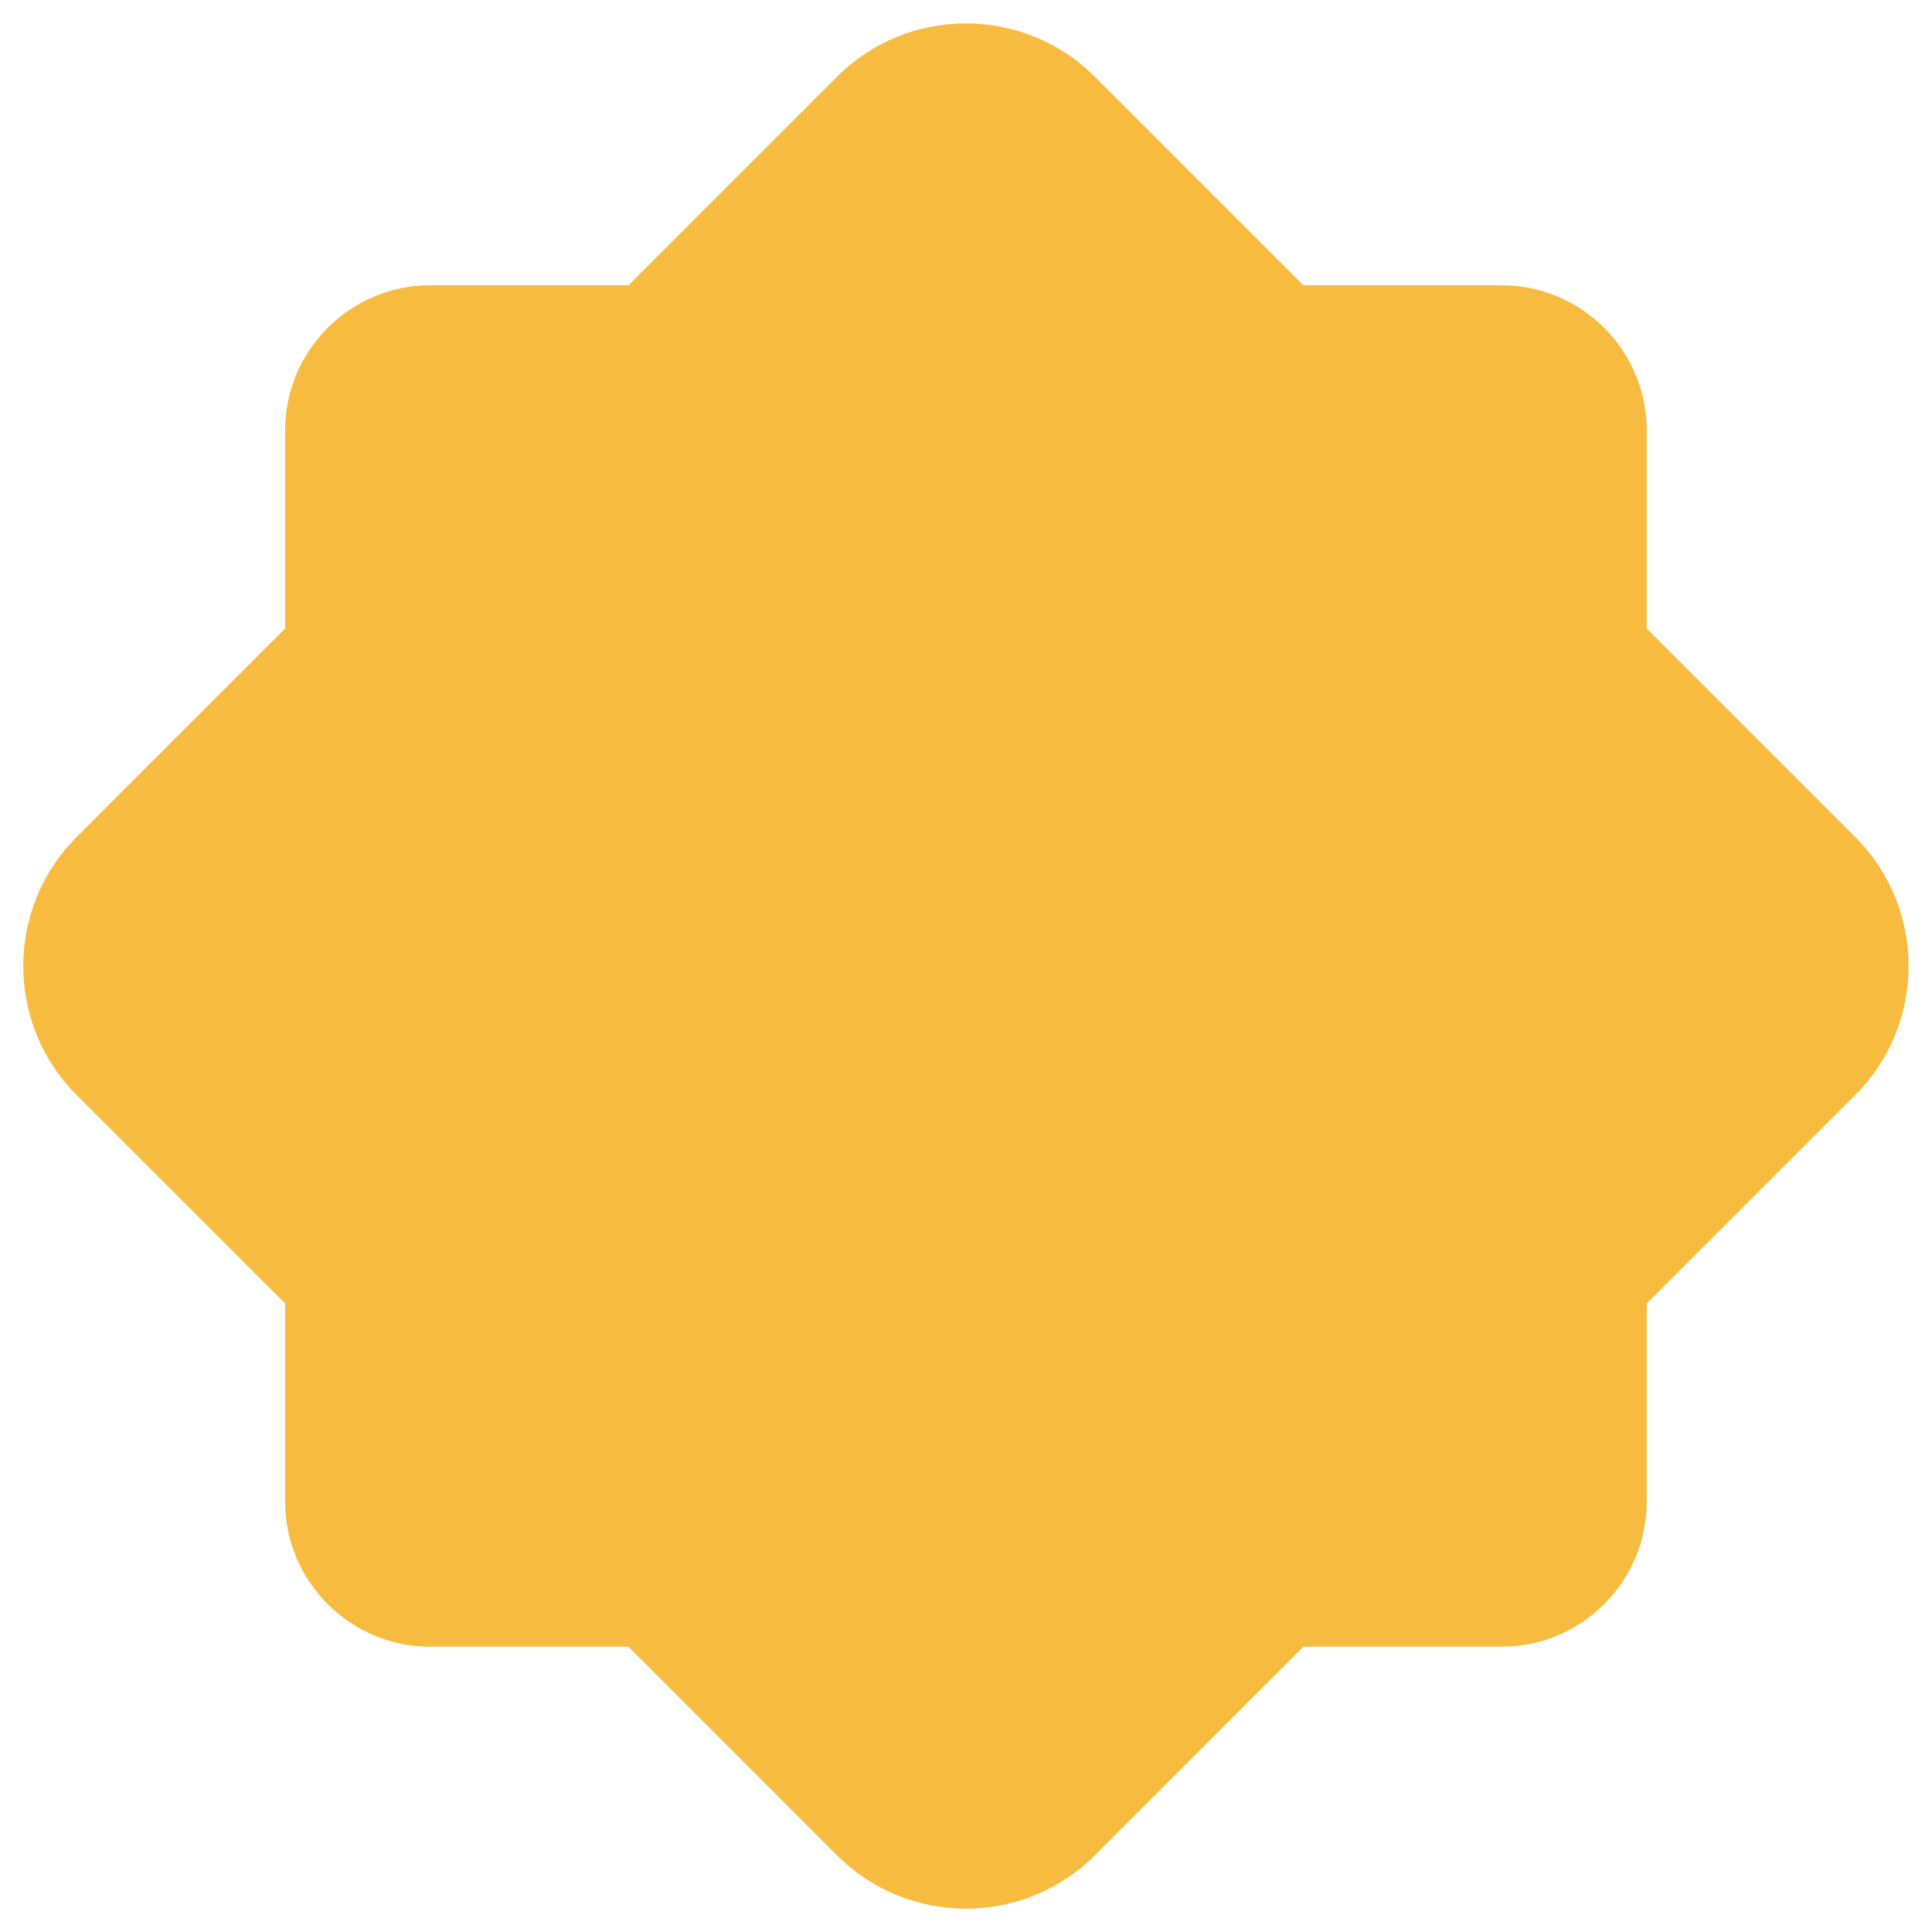
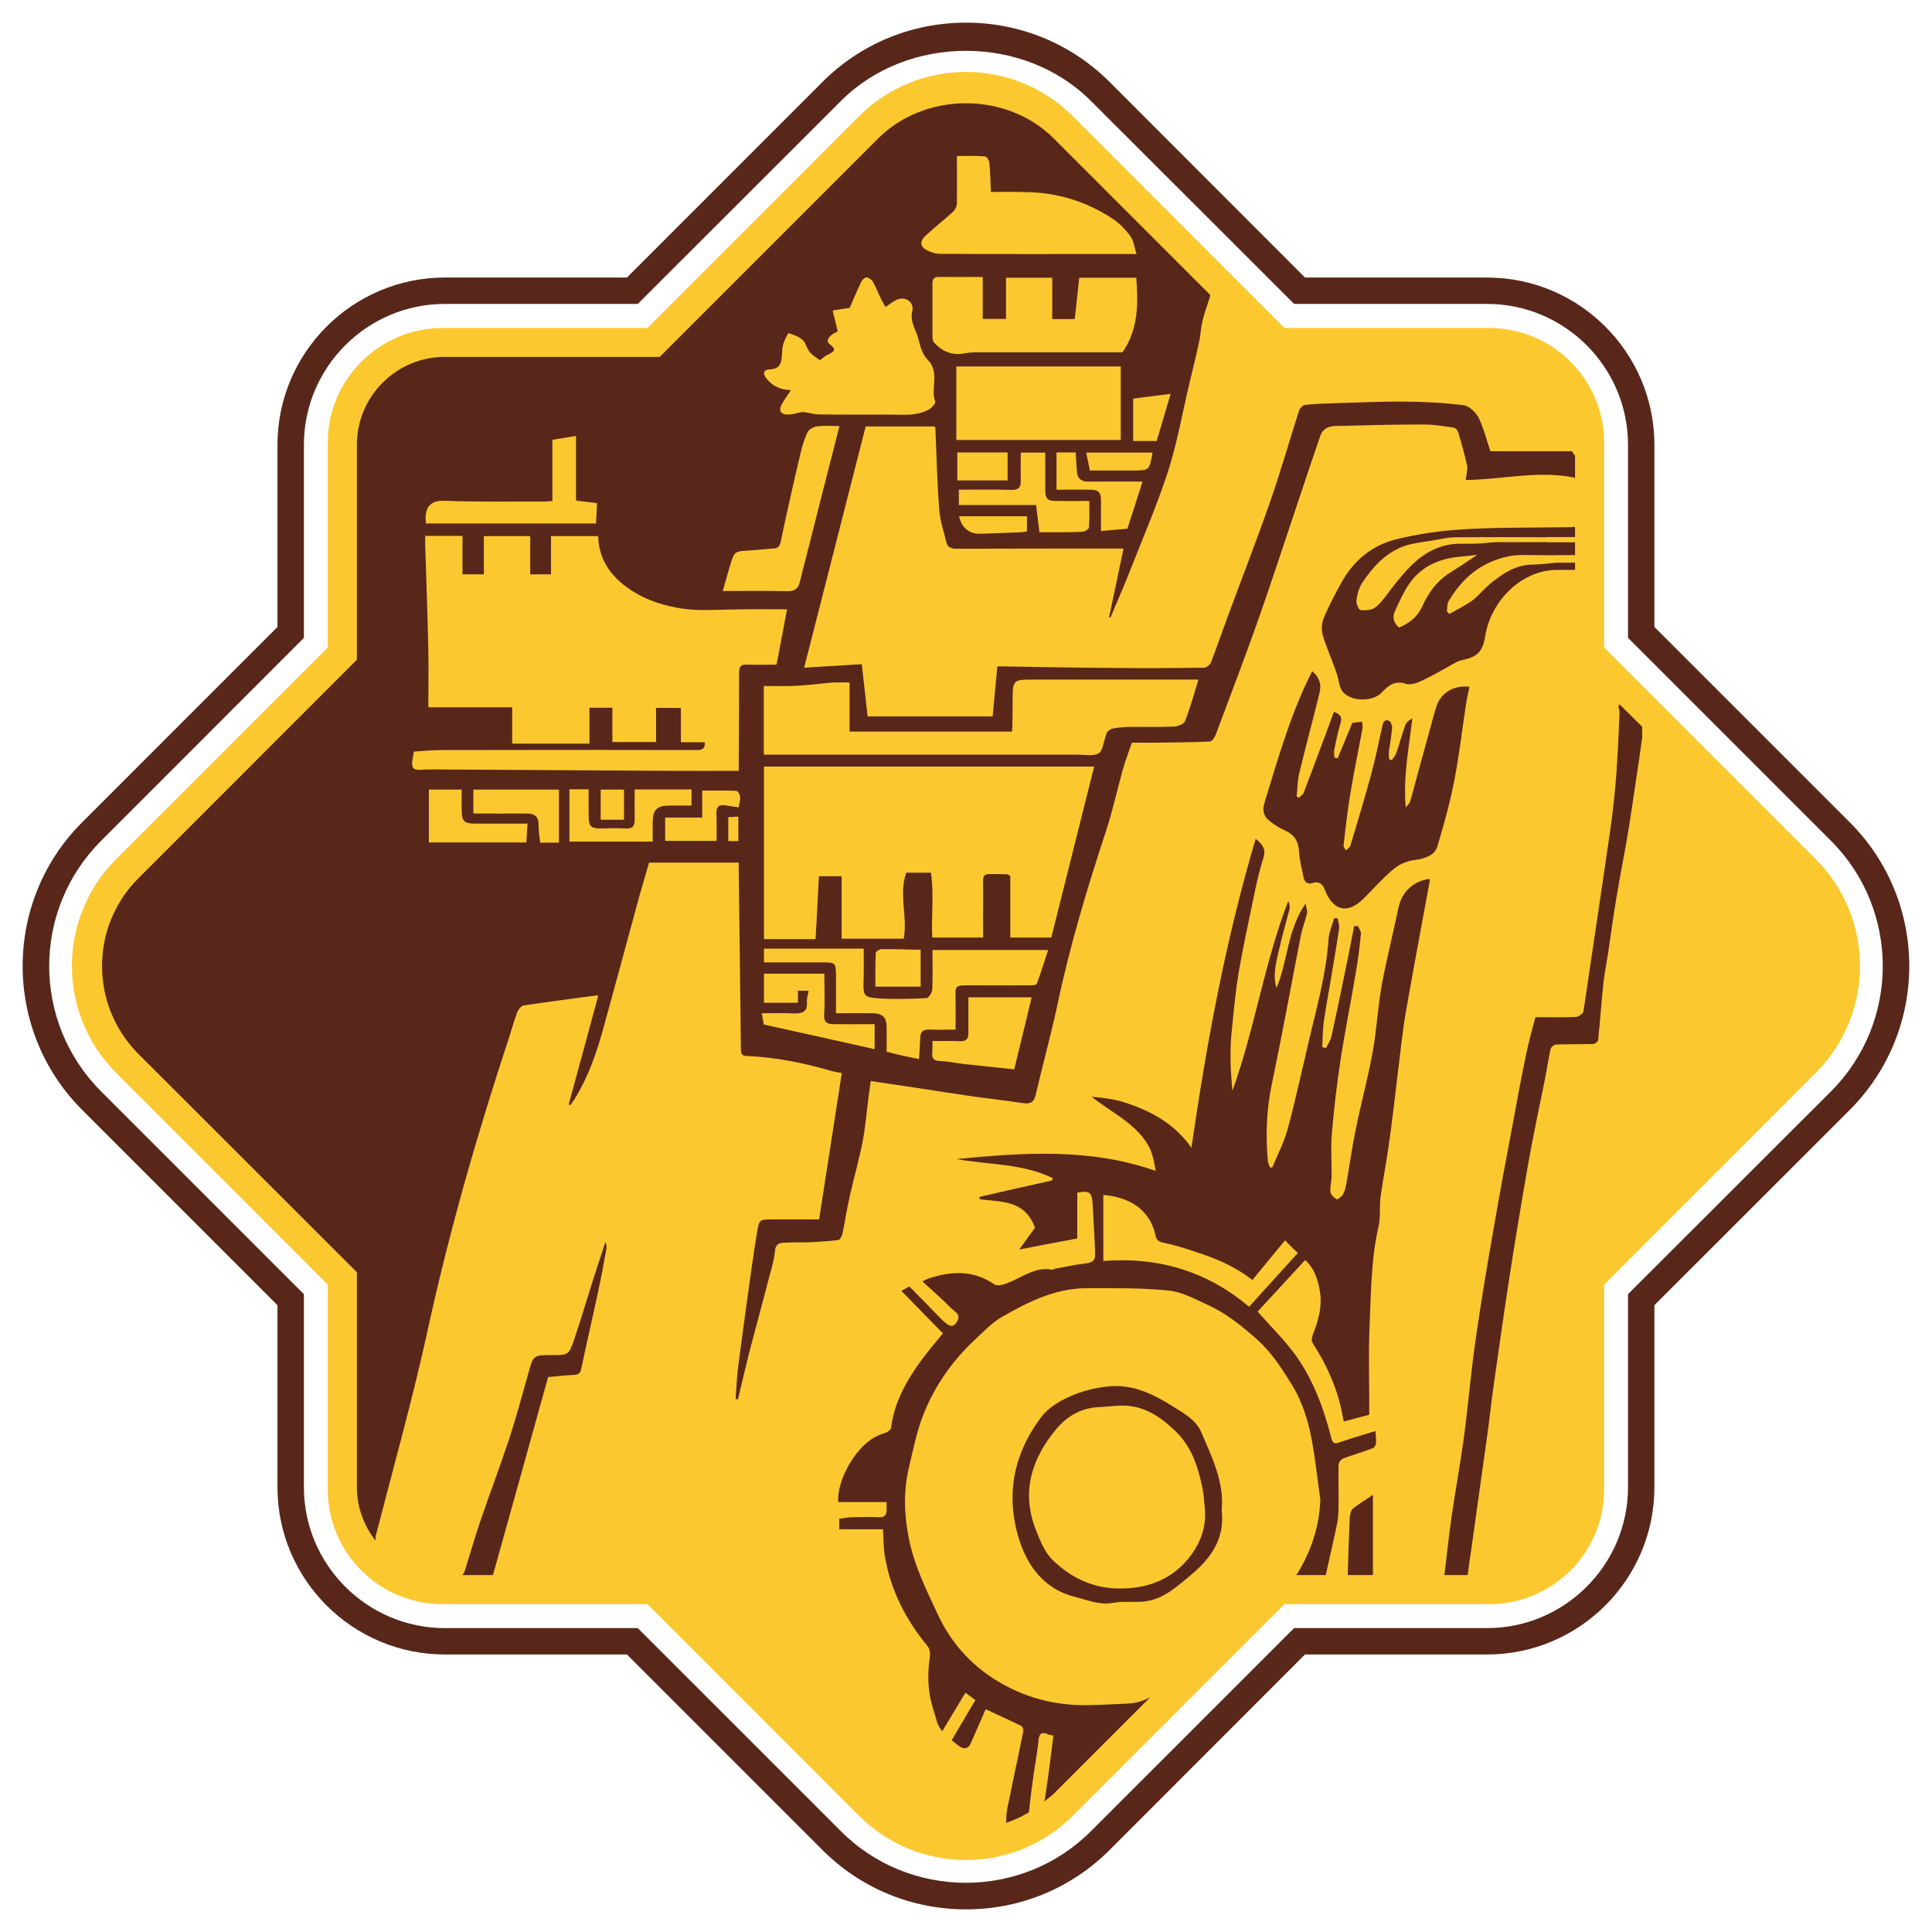
<svg xmlns="http://www.w3.org/2000/svg" width="60" height="60" viewBox="0 0 1024 1024">
-   <path style="fill: rgb(247, 188, 63);" d="M511.955 12.403c-24.71 0-49.433 9.38-68.216 28.163l-110.639 110.639h-105.188c-42.237 0-76.787 34.55-76.787 76.787v105.148l-110.639 110.639c-37.537 37.569-37.537 98.902 0 136.471l110.639 110.639v105.109c0 42.237 34.55 76.787 76.787 76.787h105.188l110.639 110.678c18.785 18.769 43.502 28.163 68.216 28.163s49.431-9.395 68.216-28.163l110.639-110.678h105.188c42.237 0 76.787-34.55 76.787-76.787v-105.109l110.639-110.639c37.567-37.567 37.567-98.905 0-136.471l-110.639-110.639v-105.148c0-42.237-34.55-76.787-76.787-76.787h-105.188l-110.639-110.639c-18.783-18.783-43.506-28.163-68.216-28.163z" fill="rgb(251, 200, 48)" />
+   <g transform="matrix(26.34017 0 0 26.34017 -9510.614 -29418.921)">
+     <path fill="rgb(251, 200, 48)" d="M 397.605 1134.172 L 393.348 1129.914 L 393.348 1125.793 C 393.348 1124.52 392.312 1123.484 391.035 1123.484 L 386.914 1123.484 L 382.656 1119.223 C 381.469 1118.035 379.543 1118.035 378.355 1119.223 L 374.098 1123.484 L 369.977 1123.484 C 368.699 1123.484 367.664 1124.52 367.664 1125.793 L 367.664 1129.914 L 363.406 1134.172 C 362.219 1135.359 362.219 1137.285 363.406 1138.473 L 367.664 1142.734 L 367.664 1146.852 C 367.664 1148.129 368.699 1149.164 369.977 1149.164 L 374.098 1149.164 L 378.355 1153.422 C 379.543 1154.609 381.469 1154.609 382.656 1153.422 L 386.914 1149.164 L 391.035 1149.164 C 392.312 1149.164 393.348 1148.129 393.348 1146.852 L 393.348 1142.734 L 397.605 1138.473 C 398.793 1137.285 398.793 1135.359 397.605 1134.172" />
+     <path fill="rgb(88, 39, 26)" d="M 388.227 1147.453 C 388.211 1147.824 388.199 1148.195 388.188 1148.578 L 388.695 1148.578 L 388.695 1146.965 C 388.547 1147.066 388.406 1147.145 388.289 1147.246 C 388.242 1147.285 388.23 1147.383 388.227 1147.453" />
+     <path fill="rgb(88, 39, 26)" d="M 387.621 1130.824 C 387.66 1130.664 387.625 1130.516 387.473 1130.391 C 387.434 1130.473 387.398 1130.539 387.367 1130.605 C 387 1131.387 386.766 1132.215 386.512 1133.039 C 386.469 1133.188 386.492 1133.309 386.609 1133.398 C 386.699 1133.473 386.797 1133.535 386.898 1133.582 C 387.117 1133.676 387.195 1133.801 387.211 1134.039 C 387.219 1134.207 387.27 1134.379 387.301 1134.547 C 387.324 1134.652 387.398 1134.68 387.484 1134.652 C 387.625 1134.609 387.688 1134.684 387.73 1134.797 C 387.898 1135.219 388.191 1135.281 388.508 1134.965 C 388.711 1134.762 388.898 1134.547 389.117 1134.367 C 389.23 1134.273 389.395 1134.203 389.543 1134.188 C 389.73 1134.164 389.938 1134.102 389.992 1133.914 C 390.121 1133.484 390.242 1133.051 390.328 1132.613 C 390.426 1132.117 390.484 1131.613 390.559 1131.113 C 390.578 1130.977 390.609 1130.84 390.637 1130.703 C 390.324 1130.668 390.07 1130.82 389.977 1131.086 C 389.945 1131.18 389.922 1131.273 389.895 1131.367 C 389.793 1131.734 389.691 1132.105 389.59 1132.477 C 389.539 1132.656 389.496 1132.84 389.441 1133.02 C 389.426 1133.062 389.383 1133.094 389.355 1133.133 C 389.301 1132.52 389.418 1131.938 389.488 1131.34 C 389.422 1131.375 389.367 1131.418 389.348 1131.473 C 389.281 1131.656 389.23 1131.848 389.168 1132.031 C 389.148 1132.086 389.105 1132.133 389.074 1132.184 C 389.055 1132.176 389.039 1132.168 389.02 1132.16 C 389.02 1132.113 389.012 1132.066 389.016 1132.02 C 389.035 1131.859 389.066 1131.699 389.082 1131.535 C 389.086 1131.488 389.055 1131.402 389.016 1131.387 C 388.93 1131.352 388.898 1131.422 388.883 1131.5 C 388.809 1131.832 388.742 1132.168 388.652 1132.496 C 388.523 1132.965 388.383 1133.434 388.242 1133.898 C 388.23 1133.938 388.184 1133.965 388.152 1133.996 C 388.133 1133.961 388.098 1133.922 388.105 1133.895 C 388.145 1133.535 388.184 1133.18 388.246 1132.824 C 388.316 1132.395 388.406 1131.973 388.484 1131.547 C 388.492 1131.504 388.48 1131.461 388.477 1131.406 C 388.402 1131.414 388.336 1131.422 388.281 1131.43 C 388.18 1131.672 388.082 1131.91 387.984 1132.145 C 387.961 1132.137 387.941 1132.133 387.918 1132.129 C 387.918 1132.066 387.906 1132.004 387.922 1131.945 C 387.957 1131.773 387.992 1131.605 388.043 1131.438 C 388.082 1131.316 388.039 1131.258 387.91 1131.207 C 387.848 1131.379 387.789 1131.539 387.73 1131.699 C 387.586 1132.082 387.445 1132.461 387.301 1132.84 C 387.285 1132.879 387.238 1132.902 387.207 1132.938 C 387.191 1132.93 387.176 1132.922 387.16 1132.914 C 387.176 1132.762 387.176 1132.609 387.207 1132.465 C 387.34 1131.914 387.488 1131.371 387.621 1130.824" />
+     <path fill="rgb(88, 39, 26)" d="M 383.27 1140.93 C 383.734 1140.965 384.199 1141.176 384.32 1141.746 C 384.34 1141.84 384.387 1141.871 384.484 1141.891 C 384.707 1141.938 384.922 1142.004 385.137 1142.078 C 385.516 1142.203 385.887 1142.344 386.27 1142.641 C 386.477 1142.387 386.699 1142.117 386.926 1141.844 C 387.035 1141.953 387.102 1142.02 387.184 1142.098 C 386.855 1142.457 386.539 1142.809 386.203 1143.18 C 385.355 1142.461 384.375 1142.172 383.27 1142.258 Z M 383.754 1151.164 C 383.496 1151.176 383.234 1151.191 382.973 1151.195 C 382.289 1151.211 381.652 1151.035 381.082 1150.676 C 380.582 1150.359 380.199 1149.922 379.945 1149.383 C 379.711 1148.883 379.465 1148.387 379.355 1147.836 C 379.262 1147.359 379.246 1146.891 379.359 1146.41 C 379.449 1146.035 379.52 1145.66 379.668 1145.301 C 379.895 1144.754 380.223 1144.281 380.652 1143.875 C 380.84 1143.699 381.02 1143.504 381.238 1143.379 C 381.762 1143.078 382.305 1142.809 382.93 1142.805 C 383.477 1142.805 384.031 1142.797 384.574 1142.852 C 384.844 1142.875 385.105 1143.02 385.363 1143.137 C 385.742 1143.309 386.062 1143.566 386.375 1143.848 C 386.668 1144.109 386.867 1144.434 387.066 1144.75 C 387.238 1145.027 387.352 1145.352 387.426 1145.672 C 387.527 1146.129 387.57 1146.598 387.637 1147.059 C 387.617 1147.609 387.449 1148.102 387.168 1148.559 C 387.164 1148.566 387.152 1148.574 387.145 1148.578 L 387.746 1148.578 C 387.82 1148.234 387.902 1147.895 387.973 1147.551 C 387.996 1147.441 388 1147.324 388.004 1147.211 C 388.008 1146.926 387.996 1146.641 388.004 1146.355 C 388.004 1146.312 388.059 1146.246 388.102 1146.23 C 388.301 1146.156 388.504 1146.098 388.699 1146.023 C 388.73 1146.012 388.754 1145.957 388.758 1145.922 C 388.762 1145.844 388.75 1145.762 388.746 1145.68 C 388.496 1145.758 388.254 1145.828 388.016 1145.91 C 387.922 1145.941 387.891 1145.934 387.859 1145.824 C 387.695 1145.188 387.469 1144.57 387.055 1144.043 C 386.844 1143.773 386.598 1143.531 386.375 1143.277 C 386.684 1142.941 387 1142.598 387.332 1142.238 C 387.527 1142.418 387.598 1142.656 387.633 1142.906 C 387.672 1143.195 387.594 1143.469 387.488 1143.734 C 387.461 1143.809 387.449 1143.863 387.5 1143.938 C 387.738 1144.312 387.926 1144.707 388.035 1145.141 C 388.066 1145.254 388.082 1145.375 388.109 1145.488 C 388.273 1145.445 388.438 1145.398 388.621 1145.352 L 388.621 1145.125 C 388.621 1144.633 388.605 1144.137 388.625 1143.645 C 388.656 1142.945 388.652 1142.246 388.809 1141.559 C 388.852 1141.371 388.824 1141.164 388.848 1140.973 C 388.895 1140.625 388.965 1140.285 389.012 1139.938 C 389.086 1139.43 389.141 1138.922 389.203 1138.414 C 389.254 1138.016 389.293 1137.613 389.363 1137.215 C 389.516 1136.344 389.68 1135.473 389.84 1134.602 C 389.84 1134.59 389.836 1134.578 389.836 1134.57 C 389.516 1134.605 389.277 1134.832 389.211 1135.141 C 389.102 1135.664 388.969 1136.188 388.871 1136.715 C 388.793 1137.16 388.77 1137.617 388.688 1138.062 C 388.594 1138.582 388.453 1139.094 388.348 1139.617 C 388.273 1139.98 388.223 1140.352 388.156 1140.723 C 388.145 1140.789 388.125 1140.863 388.09 1140.922 C 388.062 1140.965 387.984 1141.027 387.965 1141.016 C 387.91 1140.984 387.848 1140.926 387.84 1140.871 C 387.828 1140.77 387.863 1140.664 387.863 1140.562 C 387.867 1140.277 387.844 1139.996 387.867 1139.711 C 387.91 1139.203 387.969 1138.695 388.047 1138.191 C 388.137 1137.602 388.258 1137.02 388.355 1136.43 C 388.398 1136.18 388.43 1135.926 388.453 1135.672 C 388.457 1135.621 388.414 1135.57 388.395 1135.52 C 388.367 1135.52 388.344 1135.52 388.316 1135.523 C 388.277 1135.734 388.234 1135.949 388.191 1136.164 C 388.082 1136.691 387.977 1137.215 387.859 1137.742 C 387.844 1137.824 387.789 1137.895 387.75 1137.973 C 387.727 1137.969 387.699 1137.961 387.676 1137.957 C 387.684 1137.781 387.684 1137.605 387.707 1137.438 C 387.762 1137.059 387.836 1136.688 387.895 1136.312 C 387.938 1136.059 387.98 1135.809 388.016 1135.555 C 388.02 1135.492 387.996 1135.43 387.988 1135.363 C 387.965 1135.363 387.938 1135.363 387.914 1135.359 C 387.875 1135.504 387.812 1135.645 387.801 1135.789 C 387.754 1136.504 387.555 1137.184 387.395 1137.879 C 387.258 1138.461 387.129 1139.051 386.973 1139.629 C 386.898 1139.887 386.773 1140.129 386.668 1140.379 C 386.656 1140.379 386.641 1140.375 386.625 1140.375 C 386.609 1140.336 386.586 1140.293 386.582 1140.254 C 386.535 1139.734 386.551 1139.219 386.66 1138.703 C 386.867 1137.715 387.047 1136.719 387.242 1135.723 C 387.273 1135.566 387.332 1135.414 387.371 1135.254 C 387.379 1135.211 387.355 1135.16 387.34 1135.066 C 386.965 1135.609 386.984 1136.23 386.754 1136.766 C 386.668 1136.473 386.762 1136.195 386.824 1135.918 C 386.879 1135.672 386.953 1135.426 387.016 1135.18 C 387.027 1135.129 387.016 1135.07 386.992 1135.016 C 386.508 1136.258 386.32 1137.582 385.867 1138.836 C 385.855 1138.656 385.836 1138.477 385.832 1138.297 C 385.828 1138.109 385.828 1137.922 385.844 1137.738 C 385.887 1137.312 385.922 1136.883 385.992 1136.461 C 386.086 1135.91 386.207 1135.367 386.32 1134.82 C 386.367 1134.594 386.422 1134.363 386.492 1134.145 C 386.547 1133.973 386.473 1133.875 386.336 1133.762 C 385.73 1135.805 385.348 1137.875 385.043 1139.98 C 384.699 1139.488 384.211 1139.227 383.668 1139.059 C 383.465 1138.996 383.25 1138.973 383.035 1138.953 C 383.434 1139.273 383.914 1139.48 384.176 1139.934 C 384.262 1140.086 384.293 1140.262 384.324 1140.445 C 382.996 1139.98 381.66 1140.078 380.316 1140.207 C 380.965 1140.324 381.645 1140.293 382.25 1140.59 C 382.246 1140.605 382.242 1140.621 382.242 1140.637 C 381.754 1140.746 381.266 1140.855 380.777 1140.969 C 380.781 1140.984 380.781 1141 380.785 1141.016 C 381.211 1141.074 381.691 1141.023 381.895 1141.59 C 381.793 1141.73 381.664 1141.906 381.578 1142.027 C 381.922 1141.961 382.324 1141.883 382.746 1141.805 L 382.746 1140.883 C 382.988 1140.836 383.039 1140.871 383.055 1141.109 C 383.074 1141.43 383.09 1141.75 383.105 1142.074 C 383.113 1142.254 383.066 1142.289 382.883 1142.312 C 382.676 1142.336 382.477 1142.383 382.273 1142.418 C 382.266 1142.422 382.258 1142.438 382.246 1142.434 C 381.855 1142.359 381.574 1142.648 381.234 1142.738 C 381.184 1142.75 381.113 1142.754 381.074 1142.727 C 380.652 1142.434 380.203 1142.461 379.746 1142.613 C 379.711 1142.625 379.68 1142.645 379.629 1142.668 C 379.824 1142.848 380.02 1143.016 380.195 1143.195 C 380.273 1143.273 380.43 1143.336 380.312 1143.5 C 380.258 1143.574 380.207 1143.582 380.137 1143.535 C 380.098 1143.508 380.059 1143.477 380.023 1143.441 C 379.809 1143.219 379.59 1142.996 379.367 1142.77 C 379.301 1142.809 379.242 1142.84 379.207 1142.859 C 379.488 1143.148 379.766 1143.434 380.043 1143.715 C 379.895 1143.898 379.75 1144.062 379.621 1144.238 C 379.32 1144.652 379.062 1145.09 379 1145.617 C 378.996 1145.66 378.906 1145.715 378.844 1145.73 C 378.285 1145.895 377.891 1146.727 377.938 1147.109 L 378.91 1147.109 C 378.91 1147.18 378.91 1147.227 378.91 1147.273 C 378.906 1147.371 378.867 1147.422 378.758 1147.414 C 378.578 1147.406 378.395 1147.41 378.215 1147.414 C 378.129 1147.414 378.047 1147.434 377.957 1147.445 L 377.957 1147.656 L 378.836 1147.656 C 378.848 1147.84 378.844 1148.023 378.875 1148.203 C 378.988 1148.871 379.285 1149.461 379.715 1149.984 C 379.781 1150.062 379.793 1150.137 379.777 1150.246 C 379.746 1150.465 379.738 1150.691 379.766 1150.91 C 379.793 1151.129 379.867 1151.34 379.93 1151.551 C 379.945 1151.605 379.984 1151.652 380.027 1151.723 C 380.191 1151.449 380.344 1151.199 380.496 1150.945 C 380.559 1150.992 380.617 1151.035 380.695 1151.094 C 380.539 1151.359 380.379 1151.629 380.219 1151.902 C 380.277 1151.949 380.328 1151.992 380.379 1152.027 C 380.484 1152.094 380.562 1152.066 380.609 1151.949 C 380.707 1151.723 380.809 1151.496 380.902 1151.277 C 381.152 1151.395 381.383 1151.496 381.609 1151.609 C 381.641 1151.621 381.668 1151.688 381.66 1151.719 C 381.566 1152.191 381.461 1152.664 381.367 1153.137 C 381.34 1153.254 381.316 1153.375 381.316 1153.492 C 381.32 1153.52 381.316 1153.547 381.309 1153.566 C 381.469 1153.512 381.625 1153.441 381.773 1153.352 C 381.797 1153.145 381.816 1152.953 381.844 1152.762 C 381.879 1152.477 381.938 1152.195 381.965 1151.91 C 381.98 1151.738 382.051 1151.734 382.176 1151.789 C 382.199 1151.801 382.227 1151.801 382.266 1151.805 C 382.215 1152.207 382.168 1152.598 382.109 1152.988 C 382.102 1153.047 382.094 1153.094 382.082 1153.133 C 382.145 1153.082 382.211 1153.035 382.273 1152.977 L 384.215 1151.035 C 384.074 1151.113 383.926 1151.156 383.754 1151.164" />
+     <path fill="rgb(88, 39, 26)" d="M 384.891 1148.348 C 384.531 1148.723 384.055 1148.863 383.539 1148.848 C 383.027 1148.832 382.59 1148.613 382.238 1148.262 C 382.086 1148.109 381.996 1147.879 381.914 1147.672 C 381.609 1146.902 381.832 1146.223 382.336 1145.625 C 382.543 1145.383 382.816 1145.219 383.168 1145.199 C 383.406 1145.191 383.637 1145.141 383.879 1145.188 C 384.215 1145.254 384.469 1145.441 384.711 1145.672 C 385.043 1145.984 385.172 1146.387 385.262 1146.812 C 385.293 1146.965 385.301 1147.125 385.316 1147.281 C 385.34 1147.703 385.164 1148.062 384.891 1148.348 M 385.242 1145.707 C 385.133 1145.449 384.883 1145.32 384.656 1145.176 C 384.285 1144.945 383.895 1144.75 383.438 1144.777 C 383.078 1144.801 382.73 1144.902 382.414 1145.074 C 382.27 1145.156 382.125 1145.262 382.027 1145.391 C 381.48 1146.109 381.305 1146.918 381.555 1147.793 C 381.727 1148.387 382.074 1148.867 382.719 1149.023 C 382.961 1149.082 383.195 1149.188 383.465 1149.137 C 383.695 1149.094 383.945 1149.141 384.172 1149.098 C 384.516 1149.031 384.77 1148.793 385.031 1148.578 C 385.434 1148.242 385.719 1147.848 385.652 1147.277 C 385.707 1146.711 385.457 1146.211 385.242 1145.707" />
+     <path fill="rgb(88, 39, 26)" d="M 372.762 1144.438 C 372.875 1143.902 373 1143.367 373.113 1142.836 C 373.172 1142.562 373.219 1142.289 373.27 1142.016 C 373.277 1141.977 373.277 1141.93 373.25 1141.879 C 373.172 1142.117 373.094 1142.355 373.016 1142.594 C 372.887 1143.004 372.762 1143.422 372.625 1143.832 C 372.512 1144.156 372.504 1144.152 372.168 1144.152 C 371.801 1144.152 371.801 1144.156 371.703 1144.508 C 371.578 1144.953 371.457 1145.398 371.316 1145.836 C 371.129 1146.395 370.922 1146.945 370.73 1147.504 C 370.617 1147.836 370.523 1148.176 370.414 1148.512 C 370.406 1148.531 370.391 1148.559 370.371 1148.578 L 370.988 1148.578 C 371.363 1147.238 371.73 1145.918 372.098 1144.594 C 372.266 1144.578 372.434 1144.559 372.598 1144.551 C 372.684 1144.547 372.738 1144.539 372.762 1144.438" />
+     <path fill="rgb(88, 39, 26)" d="M 397.82 1135.762 C 397.828 1135.797 397.84 1135.836 397.848 1135.871 C 397.84 1135.836 397.828 1135.797 397.82 1135.762" />
+     <path fill="rgb(88, 39, 26)" d="M 397.914 1138.844 L 393.828 1142.926 L 393.828 1146.809 C 393.828 1148.371 392.555 1149.645 390.992 1149.645 L 387.109 1149.645 L 383.023 1153.73 C 382.332 1154.422 381.418 1154.77 380.508 1154.77 C 379.594 1154.77 378.68 1154.426 377.988 1153.73 L 373.902 1149.645 L 370.02 1149.645 C 368.457 1149.645 367.184 1148.371 367.184 1146.809 L 367.184 1142.926 L 363.102 1138.844 C 361.711 1137.453 361.711 1135.195 363.102 1133.805 L 367.184 1129.719 L 367.184 1125.836 C 367.184 1124.273 368.457 1123 370.02 1123 L 373.902 1123 L 377.988 1118.918 C 379.332 1117.57 381.68 1117.57 383.023 1118.918 L 387.109 1123 L 390.992 1123 C 392.555 1123 393.828 1124.273 393.828 1125.836 L 393.828 1129.719 L 397.914 1133.805 C 399.301 1135.195 399.301 1137.453 397.914 1138.844 M 398.289 1133.43 L 394.359 1129.5 L 394.359 1125.836 C 394.359 1123.98 392.848 1122.469 390.992 1122.469 L 387.328 1122.469 L 383.402 1118.539 C 382.629 1117.766 381.602 1117.34 380.508 1117.34 C 379.414 1117.34 378.383 1117.766 377.613 1118.539 L 373.684 1122.469 L 370.02 1122.469 C 368.164 1122.469 366.652 1123.98 366.652 1125.836 L 366.652 1129.5 L 362.723 1133.43 C 361.125 1135.023 361.125 1137.621 362.723 1139.219 L 366.652 1143.148 L 366.652 1146.809 C 366.652 1148.668 368.164 1150.176 370.02 1150.176 L 373.684 1150.176 L 377.613 1154.105 C 378.383 1154.879 379.414 1155.305 380.508 1155.305 C 381.602 1155.305 382.629 1154.879 383.402 1154.105 L 387.328 1150.176 L 390.992 1150.176 C 392.848 1150.176 394.359 1148.668 394.359 1146.809 L 394.359 1143.148 L 398.289 1139.219 C 399.887 1137.621 399.887 1135.023 398.289 1133.43" />
+     <path fill="rgb(88, 39, 26)" d="M 394.113 1131.508 L 393.656 1131.055 L 393.633 1131.109 C 393.648 1131.152 393.66 1131.195 393.656 1131.234 C 393.641 1131.656 393.621 1132.078 393.59 1132.5 C 393.562 1132.867 393.52 1133.234 393.469 1133.602 C 393.359 1134.371 393.242 1135.137 393.129 1135.906 C 393.062 1136.352 393 1136.797 392.93 1137.242 C 392.918 1137.285 392.832 1137.344 392.781 1137.348 C 392.516 1137.359 392.246 1137.352 391.965 1137.352 C 391.898 1137.602 391.832 1137.836 391.785 1138.07 C 391.688 1138.523 391.602 1138.984 391.52 1139.441 C 391.387 1140.145 391.254 1140.848 391.133 1141.555 C 391 1142.312 390.871 1143.074 390.762 1143.836 C 390.668 1144.488 390.613 1145.145 390.527 1145.801 C 390.453 1146.34 390.355 1146.871 390.277 1147.41 C 390.223 1147.797 390.18 1148.184 390.133 1148.578 L 390.602 1148.578 C 390.625 1148.383 390.652 1148.203 390.68 1148.02 C 390.742 1147.582 390.801 1147.148 390.863 1146.711 C 390.906 1146.395 390.953 1146.078 390.996 1145.762 C 391.043 1145.426 391.078 1145.09 391.125 1144.758 C 391.23 1144.023 391.332 1143.293 391.445 1142.566 C 391.562 1141.809 391.688 1141.055 391.82 1140.301 C 391.922 1139.719 392.047 1139.141 392.164 1138.562 C 392.199 1138.375 392.227 1138.184 392.27 1137.996 C 392.277 1137.957 392.336 1137.906 392.371 1137.902 C 392.625 1137.895 392.879 1137.898 393.133 1137.891 C 393.164 1137.891 393.223 1137.844 393.227 1137.812 C 393.266 1137.434 393.293 1137.051 393.332 1136.672 C 393.355 1136.461 393.398 1136.254 393.43 1136.047 C 393.484 1135.684 393.531 1135.316 393.594 1134.953 C 393.668 1134.496 393.762 1134.047 393.836 1133.59 C 393.914 1133.109 393.98 1132.625 394.055 1132.141 C 394.074 1132.004 394.094 1131.867 394.113 1131.723 Z M 394.113 1131.508" />
+     <path fill="rgb(88, 39, 26)" d="M 384.914 1131.395 C 384.895 1131.453 384.766 1131.504 384.688 1131.504 C 384.383 1131.52 384.074 1131.508 383.77 1131.512 C 383.66 1131.516 383.551 1131.527 383.445 1131.547 C 383.41 1131.555 383.375 1131.59 383.348 1131.617 C 383.332 1131.637 383.328 1131.668 383.32 1131.691 C 383.273 1131.812 383.262 1131.992 383.176 1132.043 C 383.07 1132.105 382.902 1132.07 382.762 1132.07 C 380.719 1132.07 378.68 1132.07 376.641 1132.07 L 376.438 1132.07 L 376.438 1130.688 C 376.66 1130.688 376.875 1130.695 377.094 1130.684 C 377.34 1130.672 377.59 1130.637 377.836 1130.617 C 377.938 1130.613 378.039 1130.617 378.164 1130.617 L 378.164 1131.605 L 381.434 1131.605 C 381.438 1131.547 381.441 1131.492 381.441 1131.441 C 381.445 1131.281 381.445 1131.121 381.445 1130.961 C 381.445 1130.574 381.461 1130.559 381.836 1130.559 L 385.184 1130.559 C 385.098 1130.844 385.02 1131.125 384.914 1131.395 M 382.223 1135.75 L 381.398 1135.75 L 381.398 1134.508 C 381.355 1134.488 381.344 1134.477 381.336 1134.477 C 380.754 1134.477 380.863 1134.383 380.852 1134.938 C 380.848 1135.203 380.852 1135.469 380.852 1135.75 L 379.828 1135.75 C 379.805 1135.32 379.867 1134.883 379.801 1134.445 L 379.305 1134.445 C 379.148 1134.883 379.336 1135.324 379.254 1135.773 L 378.004 1135.773 L 378.004 1134.516 L 377.547 1134.516 C 377.527 1134.934 377.504 1135.352 377.48 1135.781 L 376.441 1135.781 L 376.441 1132.309 L 383.086 1132.309 C 382.797 1133.465 382.508 1134.613 382.223 1135.75 M 378.684 1136.738 C 378.684 1136.512 378.68 1136.285 378.691 1136.059 C 378.691 1136.031 378.766 1135.984 378.805 1135.984 C 379.066 1135.98 379.324 1135.992 379.594 1135.996 L 379.594 1136.738 Z M 381.93 1136.684 C 381.922 1136.707 381.844 1136.711 381.801 1136.711 C 381.371 1136.715 380.941 1136.711 380.516 1136.711 C 380.301 1136.715 380.289 1136.727 380.297 1136.949 C 380.301 1137.16 380.297 1137.375 380.297 1137.602 C 380.117 1137.602 379.949 1137.609 379.781 1137.602 C 379.648 1137.594 379.586 1137.641 379.586 1137.773 C 379.582 1137.91 379.57 1138.047 379.562 1138.195 C 379.445 1138.172 379.336 1138.152 379.227 1138.125 C 379.121 1138.102 379.02 1138.074 378.91 1138.047 L 378.91 1137.566 C 378.91 1137.352 378.836 1137.277 378.613 1137.273 C 378.379 1137.27 378.145 1137.273 377.891 1137.273 L 377.891 1136.48 C 377.887 1136.273 377.867 1136.25 377.668 1136.25 C 377.262 1136.25 376.855 1136.25 376.441 1136.25 L 376.441 1135.973 L 378.449 1135.973 C 378.449 1136.219 378.453 1136.449 378.445 1136.68 C 378.438 1136.918 378.477 1136.949 378.695 1136.969 C 379.031 1136.996 379.371 1136.984 379.711 1136.969 C 379.754 1136.969 379.824 1136.859 379.828 1136.797 C 379.84 1136.535 379.832 1136.273 379.832 1136 L 382.16 1136 C 382.082 1136.238 382.012 1136.465 381.93 1136.684 M 381.477 1138.402 C 381.109 1138.363 380.781 1138.328 380.453 1138.293 C 380.293 1138.273 380.133 1138.238 379.969 1138.234 C 379.836 1138.227 379.82 1138.16 379.828 1138.051 C 379.836 1137.988 379.832 1137.922 379.832 1137.832 C 380.023 1137.832 380.207 1137.828 380.391 1137.836 C 380.516 1137.84 380.555 1137.781 380.555 1137.672 C 380.555 1137.438 380.555 1137.199 380.555 1136.953 L 381.828 1136.953 C 381.711 1137.445 381.59 1137.934 381.477 1138.402 M 378.668 1137.996 C 377.93 1137.828 377.199 1137.668 376.438 1137.5 C 376.43 1137.445 376.414 1137.367 376.398 1137.273 C 376.629 1137.273 376.836 1137.266 377.043 1137.277 C 377.211 1137.281 377.324 1137.246 377.305 1137.043 C 377.301 1136.977 377.328 1136.906 377.34 1136.82 L 377.125 1136.82 L 377.125 1137.062 L 376.441 1137.062 L 376.441 1136.477 L 377.656 1136.477 C 377.656 1136.742 377.672 1137.02 377.652 1137.297 C 377.641 1137.469 377.73 1137.492 377.852 1137.492 C 378.121 1137.496 378.391 1137.492 378.668 1137.492 Z M 375.941 1130.418 C 375.941 1131.008 375.938 1131.602 375.934 1132.191 L 375.934 1132.395 C 375.453 1132.395 374.992 1132.398 374.531 1132.395 C 372.957 1132.387 371.387 1132.375 369.812 1132.367 C 369.711 1132.367 369.609 1132.367 369.508 1132.375 C 369.359 1132.383 369.352 1132.289 369.367 1132.184 C 369.375 1132.129 369.387 1132.074 369.398 1132.008 C 369.578 1131.996 369.758 1131.977 369.938 1131.977 C 371.648 1131.973 373.359 1131.973 375.07 1131.977 C 375.172 1131.977 375.262 1131.973 375.25 1131.82 L 374.77 1131.82 L 374.77 1131.129 L 374.27 1131.129 L 374.27 1131.816 L 373.391 1131.816 L 373.391 1131.125 L 372.93 1131.125 L 372.93 1131.848 L 371.375 1131.848 L 371.375 1131.117 L 369.688 1131.117 C 369.688 1130.719 369.695 1130.348 369.688 1129.977 C 369.672 1129.27 369.648 1128.562 369.625 1127.855 C 369.625 1127.797 369.625 1127.738 369.625 1127.668 L 370.375 1127.668 L 370.375 1128.441 L 370.805 1128.441 L 370.805 1127.672 L 371.738 1127.672 L 371.738 1128.441 L 372.156 1128.441 L 372.156 1127.672 L 373.105 1127.672 C 373.117 1128.203 373.43 1128.559 373.84 1128.805 C 374.117 1128.977 374.457 1129.078 374.785 1129.129 C 375.145 1129.184 375.516 1129.148 375.883 1129.148 C 375.938 1129.148 375.996 1129.145 376.047 1129.145 C 376.332 1129.141 376.613 1129.145 376.906 1129.145 C 376.836 1129.512 376.766 1129.895 376.695 1130.258 C 376.496 1130.258 376.301 1130.266 376.105 1130.258 C 375.984 1130.25 375.941 1130.293 375.941 1130.418 M 375.934 1133.129 C 375.844 1133.117 375.754 1133.105 375.668 1133.09 C 375.527 1133.066 375.48 1133.129 375.484 1133.262 C 375.492 1133.441 375.488 1133.621 375.488 1133.805 L 374.453 1133.805 L 374.453 1133.336 L 375.199 1133.336 L 375.199 1132.793 C 375.43 1132.793 375.656 1132.789 375.883 1132.797 C 375.914 1132.801 375.957 1132.867 375.961 1132.91 C 375.969 1132.977 375.945 1133.047 375.934 1133.129 M 375.926 1133.809 L 375.723 1133.809 L 375.723 1133.328 C 375.797 1133.324 375.859 1133.32 375.926 1133.316 Z M 373.156 1132.773 L 373.625 1132.773 L 373.625 1133.379 L 373.156 1133.379 Z M 374.203 1133.422 C 374.199 1133.547 374.203 1133.672 374.203 1133.82 L 372.527 1133.82 L 372.527 1132.766 L 372.914 1132.766 C 372.914 1132.957 372.91 1133.141 372.914 1133.324 C 372.918 1133.512 372.961 1133.551 373.148 1133.555 C 373.316 1133.555 373.488 1133.543 373.656 1133.555 C 373.809 1133.566 373.844 1133.496 373.84 1133.363 C 373.836 1133.168 373.84 1132.973 373.84 1132.77 L 374.984 1132.77 L 374.984 1133.094 C 374.828 1133.094 374.676 1133.094 374.527 1133.094 C 374.289 1133.098 374.207 1133.18 374.203 1133.422 M 372.316 1133.84 L 371.938 1133.84 C 371.926 1133.711 371.902 1133.594 371.906 1133.477 C 371.906 1133.297 371.809 1133.254 371.656 1133.254 C 371.305 1133.258 370.957 1133.254 370.594 1133.254 L 370.594 1132.773 L 372.316 1132.773 Z M 371.66 1133.836 L 369.699 1133.836 L 369.699 1132.773 L 370.359 1132.773 C 370.359 1132.918 370.355 1133.062 370.359 1133.203 C 370.363 1133.406 370.41 1133.453 370.609 1133.457 C 370.965 1133.457 371.316 1133.457 371.684 1133.457 C 371.676 1133.586 371.668 1133.703 371.66 1133.836 M 370.016 1126.961 C 370.684 1126.988 371.352 1126.973 372.02 1126.977 C 372.066 1126.977 372.113 1126.973 372.184 1126.965 L 372.184 1125.734 C 372.34 1125.707 372.48 1125.684 372.66 1125.656 L 372.66 1126.957 C 372.824 1126.98 372.945 1126.992 373.082 1127.008 C 373.074 1127.148 373.07 1127.277 373.062 1127.418 L 369.641 1127.418 C 369.598 1127.082 369.738 1126.949 370.016 1126.961 M 375.758 1128.266 C 375.848 1127.977 375.848 1127.977 376.152 1127.961 C 376.309 1127.949 376.469 1127.934 376.625 1127.922 C 376.707 1127.918 376.754 1127.895 376.777 1127.793 C 376.898 1127.207 377.031 1126.625 377.168 1126.043 C 377.203 1125.883 377.25 1125.727 377.316 1125.586 C 377.344 1125.523 377.438 1125.473 377.508 1125.465 C 377.648 1125.445 377.793 1125.457 377.961 1125.457 C 377.691 1126.516 377.426 1127.551 377.164 1128.59 C 377.129 1128.738 377.055 1128.785 376.902 1128.781 C 376.48 1128.77 376.059 1128.777 375.613 1128.777 C 375.66 1128.609 375.707 1128.438 375.758 1128.266 M 376.566 1124.316 C 376.785 1124.305 376.793 1124.164 376.805 1124.008 C 376.809 1123.938 376.812 1123.863 376.832 1123.801 C 376.859 1123.723 376.922 1123.586 376.941 1123.59 C 377.039 1123.617 377.145 1123.66 377.223 1123.727 C 377.285 1123.785 377.301 1123.895 377.359 1123.965 C 377.41 1124.031 377.488 1124.074 377.566 1124.133 C 377.617 1124.098 377.668 1124.047 377.73 1124.02 C 377.844 1123.961 377.918 1123.926 377.766 1123.812 C 377.68 1123.746 377.746 1123.664 377.816 1123.613 C 377.859 1123.582 377.91 1123.562 377.926 1123.555 C 377.887 1123.398 377.855 1123.266 377.824 1123.133 C 377.934 1123.113 378.047 1123.098 378.168 1123.078 C 378.234 1122.926 378.309 1122.742 378.395 1122.562 C 378.414 1122.52 378.465 1122.469 378.5 1122.465 C 378.543 1122.465 378.605 1122.508 378.629 1122.547 C 378.691 1122.652 378.734 1122.77 378.789 1122.883 C 378.816 1122.941 378.852 1122.996 378.887 1123.062 C 378.969 1123.008 379.031 1122.953 379.109 1122.918 C 379.285 1122.836 379.469 1122.961 379.426 1123.145 C 379.371 1123.367 379.512 1123.535 379.555 1123.727 C 379.586 1123.863 379.637 1124.023 379.73 1124.117 C 379.988 1124.371 379.789 1124.691 379.887 1124.965 C 379.898 1125 379.82 1125.09 379.766 1125.121 C 379.5 1125.27 379.207 1125.223 378.922 1125.227 C 378.465 1125.227 378.012 1125.23 377.555 1125.223 C 377.449 1125.223 377.344 1125.188 377.238 1125.176 C 377.211 1125.172 377.18 1125.184 377.148 1125.188 C 377.074 1125.203 377 1125.227 376.926 1125.227 C 376.777 1125.227 376.73 1125.145 376.801 1125.016 C 376.855 1124.922 376.918 1124.836 376.984 1124.734 C 376.789 1124.73 376.629 1124.664 376.504 1124.516 C 376.41 1124.402 376.422 1124.324 376.566 1124.316 M 379.691 1121.629 C 379.871 1121.461 380.066 1121.309 380.246 1121.145 C 380.289 1121.105 380.32 1121.039 380.324 1120.984 C 380.328 1120.676 380.324 1120.363 380.324 1120.023 C 380.527 1120.023 380.707 1120.016 380.887 1120.031 C 380.922 1120.031 380.973 1120.109 380.977 1120.156 C 380.996 1120.352 381 1120.547 381.008 1120.746 C 381.266 1120.746 381.5 1120.742 381.734 1120.75 C 382.352 1120.762 382.922 1120.938 383.438 1121.273 C 383.582 1121.363 383.711 1121.496 383.812 1121.633 C 383.883 1121.727 383.895 1121.863 383.938 1121.996 L 383.574 1121.996 C 382.375 1121.996 381.18 1122 379.988 1121.992 C 379.891 1121.992 379.789 1121.957 379.703 1121.91 C 379.559 1121.828 379.602 1121.715 379.691 1121.629 M 383.656 1123.973 L 383.395 1123.973 C 382.512 1123.973 381.629 1123.973 380.746 1123.973 C 380.652 1123.973 380.559 1123.98 380.469 1123.996 C 380.223 1124.043 380.027 1123.953 379.863 1123.777 C 379.84 1123.75 379.832 1123.699 379.832 1123.656 C 379.832 1123.309 379.832 1122.957 379.832 1122.605 C 379.828 1122.504 379.859 1122.453 379.969 1122.457 C 380.254 1122.461 380.539 1122.457 380.844 1122.457 L 380.844 1123.301 L 381.312 1123.301 L 381.312 1122.473 L 382.242 1122.473 L 382.242 1123.305 L 382.695 1123.305 C 382.727 1123.027 382.754 1122.758 382.785 1122.473 L 383.934 1122.473 C 383.969 1122.988 383.984 1123.496 383.656 1123.973 M 384.344 1125.758 L 383.871 1125.758 L 383.871 1124.906 C 384.121 1124.871 384.355 1124.844 384.625 1124.809 C 384.523 1125.152 384.434 1125.457 384.344 1125.758 M 383.844 1126.352 C 383.57 1126.352 383.297 1126.352 383 1126.352 C 382.977 1126.242 382.953 1126.125 382.926 1125.992 L 384.258 1125.992 C 384.258 1125.992 384.258 1126 384.258 1126.004 C 384.195 1126.355 384.195 1126.352 383.844 1126.352 M 383.754 1127.523 C 383.598 1127.539 383.418 1127.551 383.223 1127.57 C 383.223 1127.352 383.223 1127.156 383.223 1126.961 C 383.223 1126.789 383.172 1126.738 382.996 1126.738 C 382.785 1126.734 382.57 1126.738 382.328 1126.738 L 382.328 1125.988 L 382.715 1125.988 C 382.723 1126.117 382.727 1126.242 382.738 1126.367 C 382.746 1126.5 382.812 1126.574 382.957 1126.574 C 383.32 1126.574 383.688 1126.574 384.059 1126.574 C 383.957 1126.898 383.859 1127.203 383.754 1127.523 M 382.98 1127.5 C 382.977 1127.535 382.891 1127.586 382.84 1127.586 C 382.566 1127.598 382.293 1127.594 381.984 1127.594 C 381.961 1127.414 381.941 1127.234 381.918 1127.047 L 380.363 1127.047 L 380.363 1126.738 C 380.707 1126.738 381.055 1126.73 381.406 1126.742 C 381.559 1126.75 381.613 1126.695 381.609 1126.551 C 381.605 1126.367 381.609 1126.188 381.609 1125.992 L 382.102 1125.992 C 382.102 1126.242 382.102 1126.492 382.102 1126.742 C 382.102 1126.922 382.145 1126.965 382.324 1126.965 C 382.539 1126.969 382.75 1126.965 382.988 1126.965 C 382.988 1127.152 382.996 1127.324 382.98 1127.5 M 381.734 1127.578 C 381.699 1127.582 381.664 1127.59 381.629 1127.594 C 381.352 1127.605 381.074 1127.617 380.797 1127.625 C 380.57 1127.629 380.422 1127.508 380.367 1127.273 L 381.734 1127.273 Z M 380.332 1125.988 L 381.344 1125.988 L 381.344 1126.551 L 380.332 1126.551 Z M 380.312 1124.258 L 383.621 1124.258 L 383.621 1125.738 L 380.312 1125.738 Z M 387.926 1125.457 C 388.523 1125.441 389.121 1125.426 389.719 1125.426 C 389.918 1125.426 390.121 1125.461 390.32 1125.488 C 390.355 1125.492 390.398 1125.543 390.41 1125.578 C 390.477 1125.801 390.539 1126.023 390.59 1126.254 C 390.605 1126.34 390.574 1126.434 390.562 1126.543 C 391.297 1126.535 392.016 1126.344 392.758 1126.496 L 392.758 1126.523 L 392.762 1126.523 L 392.762 1126.059 L 392.699 1125.965 L 391.059 1125.965 C 390.984 1125.742 390.926 1125.508 390.824 1125.293 C 390.766 1125.184 390.633 1125.051 390.52 1125.039 C 390.125 1124.988 389.727 1124.969 389.328 1124.965 C 388.879 1124.961 388.43 1124.984 387.98 1124.996 C 387.766 1125.004 387.547 1125.008 387.332 1125.031 C 387.289 1125.035 387.227 1125.094 387.211 1125.141 C 387.012 1125.758 386.836 1126.383 386.621 1126.996 C 386.344 1127.789 386.039 1128.57 385.75 1129.355 C 385.645 1129.641 385.547 1129.926 385.438 1130.211 C 385.418 1130.258 385.348 1130.32 385.297 1130.32 C 384.668 1130.328 384.039 1130.332 383.406 1130.324 C 382.668 1130.32 381.93 1130.305 381.191 1130.293 C 381.168 1130.293 381.148 1130.297 381.137 1130.297 C 381.105 1130.641 381.074 1130.965 381.043 1131.301 L 378.527 1131.301 C 378.488 1130.961 378.453 1130.621 378.41 1130.25 C 378.031 1130.273 377.652 1130.297 377.25 1130.32 C 377.664 1128.695 378.074 1127.086 378.488 1125.465 L 379.871 1125.465 C 379.879 1125.48 379.891 1125.488 379.891 1125.496 C 379.914 1126.043 379.926 1126.59 379.969 1127.137 C 379.984 1127.359 380.059 1127.578 380.113 1127.797 C 380.137 1127.91 380.223 1127.926 380.328 1127.926 C 381.379 1127.922 382.434 1127.922 383.488 1127.922 L 383.676 1127.922 C 383.578 1128.391 383.484 1128.848 383.387 1129.301 C 383.398 1129.305 383.406 1129.309 383.414 1129.312 C 383.523 1129.043 383.645 1128.777 383.75 1128.512 C 384.027 1127.805 384.328 1127.109 384.566 1126.391 C 384.754 1125.809 384.859 1125.203 385 1124.609 C 385.07 1124.316 385.141 1124.027 385.203 1123.738 C 385.23 1123.605 385.234 1123.469 385.266 1123.34 C 385.301 1123.188 385.359 1123.039 385.414 1122.859 C 385.418 1122.863 385.418 1122.863 385.418 1122.867 L 385.418 1122.816 L 382.27 1119.668 C 381.328 1118.727 379.684 1118.727 378.742 1119.668 L 374.344 1124.066 L 370.02 1124.066 C 369.043 1124.066 368.25 1124.859 368.25 1125.836 L 368.25 1130.16 L 363.852 1134.559 C 362.879 1135.531 362.879 1137.113 363.852 1138.09 L 368.25 1142.484 L 368.25 1146.809 C 368.25 1147.219 368.395 1147.59 368.629 1147.891 C 368.621 1147.852 368.621 1147.812 368.637 1147.762 C 368.992 1146.383 369.379 1145.012 369.68 1143.625 C 370.117 1141.629 370.68 1139.676 371.32 1137.738 C 371.371 1137.582 371.414 1137.418 371.473 1137.262 C 371.496 1137.203 371.555 1137.125 371.602 1137.117 C 372.094 1137.043 372.582 1136.98 373.074 1136.914 C 373.082 1136.914 373.094 1136.922 373.105 1136.926 C 372.91 1137.652 372.711 1138.379 372.512 1139.109 C 372.523 1139.113 372.535 1139.117 372.543 1139.125 C 372.57 1139.086 372.598 1139.047 372.625 1139.008 C 372.906 1138.559 373.078 1138.062 373.215 1137.555 C 373.457 1136.672 373.699 1135.789 373.938 1134.902 C 374 1134.68 374.07 1134.453 374.129 1134.242 L 375.934 1134.242 C 375.934 1134.301 375.93 1134.367 375.934 1134.438 C 375.949 1135.621 375.965 1136.805 375.977 1137.992 C 375.98 1138.07 375.977 1138.125 376.086 1138.133 C 376.668 1138.156 377.238 1138.27 377.797 1138.434 C 377.863 1138.453 377.934 1138.461 378.008 1138.477 C 377.859 1139.445 377.707 1140.414 377.551 1141.422 C 377.234 1141.422 376.926 1141.418 376.613 1141.422 C 376.359 1141.422 376.348 1141.418 376.305 1141.664 C 376.23 1142.109 376.172 1142.555 376.109 1143 C 376.047 1143.465 375.98 1143.926 375.922 1144.391 C 375.895 1144.605 375.887 1144.82 375.871 1145.035 C 375.887 1145.035 375.902 1145.039 375.918 1145.043 C 375.996 1144.711 376.074 1144.383 376.156 1144.055 C 376.289 1143.551 376.426 1143.051 376.555 1142.551 C 376.602 1142.383 376.648 1142.215 376.664 1142.043 C 376.676 1141.93 376.742 1141.895 376.82 1141.891 C 377.012 1141.879 377.207 1141.887 377.398 1141.879 C 377.578 1141.871 377.758 1141.859 377.938 1141.836 C 377.969 1141.832 378.008 1141.762 378.02 1141.715 C 378.074 1141.453 378.113 1141.191 378.172 1140.934 C 378.254 1140.574 378.355 1140.219 378.426 1139.859 C 378.484 1139.559 378.508 1139.254 378.547 1138.953 C 378.559 1138.855 378.574 1138.762 378.59 1138.637 C 378.891 1138.684 379.172 1138.723 379.457 1138.766 C 379.867 1138.828 380.281 1138.895 380.691 1138.953 C 381.016 1138.996 381.34 1139.035 381.66 1139.082 C 381.793 1139.102 381.871 1139.07 381.906 1138.926 C 382.051 1138.309 382.219 1137.699 382.352 1137.078 C 382.602 1135.891 382.953 1134.734 383.332 1133.582 C 383.457 1133.199 383.543 1132.801 383.652 1132.406 C 383.703 1132.219 383.773 1132.035 383.844 1131.828 C 384.02 1131.828 384.207 1131.832 384.391 1131.828 C 384.73 1131.824 385.074 1131.82 385.414 1131.805 C 385.453 1131.801 385.508 1131.73 385.527 1131.68 C 385.816 1130.91 386.109 1130.141 386.383 1129.367 C 386.668 1128.555 386.934 1127.738 387.207 1126.926 C 387.348 1126.5 387.492 1126.074 387.637 1125.652 C 387.684 1125.516 387.797 1125.461 387.926 1125.457" />
+     <path fill="rgb(88, 39, 26)" d="M 389.68 1129.102 C 389.586 1129.301 389.422 1129.43 389.219 1129.512 C 389.102 1129.406 389.082 1129.293 389.145 1129.168 C 389.215 1129.012 389.289 1128.852 389.379 1128.703 C 389.621 1128.305 389.996 1128.125 390.449 1128.086 C 390.559 1128.078 390.668 1128.062 390.797 1128.047 C 390.598 1128.18 390.418 1128.301 390.238 1128.414 C 389.973 1128.582 389.805 1128.824 389.68 1129.102 M 391.426 1128.078 C 391.637 1128.035 391.859 1128.059 392.078 1128.055 C 392.16 1128.055 392.242 1128.059 392.328 1128.059 L 392.328 1128.055 L 392.762 1128.055 L 392.762 1127.797 L 392.199 1127.797 L 392.199 1127.793 C 391.879 1127.793 391.559 1127.793 391.238 1127.793 C 391.086 1127.793 390.934 1127.816 390.781 1127.824 C 390.586 1127.832 390.391 1127.812 390.203 1127.848 C 389.691 1127.953 389.379 1128.332 389.078 1128.715 C 388.973 1128.852 388.879 1128.996 388.75 1129.102 C 388.684 1129.16 388.551 1129.172 388.449 1129.16 C 388.41 1129.156 388.352 1129.027 388.363 1128.961 C 388.379 1128.84 388.414 1128.707 388.484 1128.605 C 388.695 1128.289 388.949 1128.012 389.316 1127.875 C 389.496 1127.812 389.695 1127.793 389.887 1127.762 C 390.039 1127.734 390.195 1127.699 390.352 1127.695 C 390.969 1127.691 391.582 1127.691 392.199 1127.695 L 392.199 1127.691 L 392.762 1127.691 L 392.762 1127.492 L 392.738 1127.484 C 392.723 1127.488 392.707 1127.492 392.691 1127.492 C 391.969 1127.504 391.242 1127.492 390.52 1127.535 C 390.059 1127.562 389.59 1127.629 389.141 1127.742 C 388.66 1127.867 388.293 1128.18 388.051 1128.625 C 387.926 1128.855 387.801 1129.086 387.703 1129.328 C 387.66 1129.43 387.656 1129.57 387.688 1129.676 C 387.77 1129.945 387.891 1130.203 387.977 1130.469 C 388.02 1130.602 388.008 1130.746 388.133 1130.848 C 388.32 1131.004 388.699 1130.996 388.867 1130.824 C 389 1130.684 389.133 1130.566 389.363 1130.645 C 389.461 1130.676 389.598 1130.621 389.703 1130.57 C 389.934 1130.461 390.152 1130.328 390.375 1130.207 C 390.414 1130.188 390.457 1130.172 390.5 1130.164 C 390.801 1130.105 390.906 1129.984 390.953 1129.691 C 391.066 1128.973 391.691 1128.34 392.426 1128.352 C 392.535 1128.352 392.641 1128.352 392.762 1128.352 L 392.762 1128.207 L 392.375 1128.207 C 392.207 1128.227 392.051 1128.242 391.891 1128.246 C 391.574 1128.254 391.336 1128.41 391.105 1128.59 C 390.961 1128.699 390.844 1128.852 390.699 1128.965 C 390.555 1129.07 390.391 1129.148 390.234 1129.238 C 390.219 1129.223 390.199 1129.207 390.184 1129.191 C 390.191 1129.125 390.184 1129.043 390.215 1128.988 C 390.488 1128.516 390.883 1128.188 391.426 1128.078" />
+   </g>
</svg>
